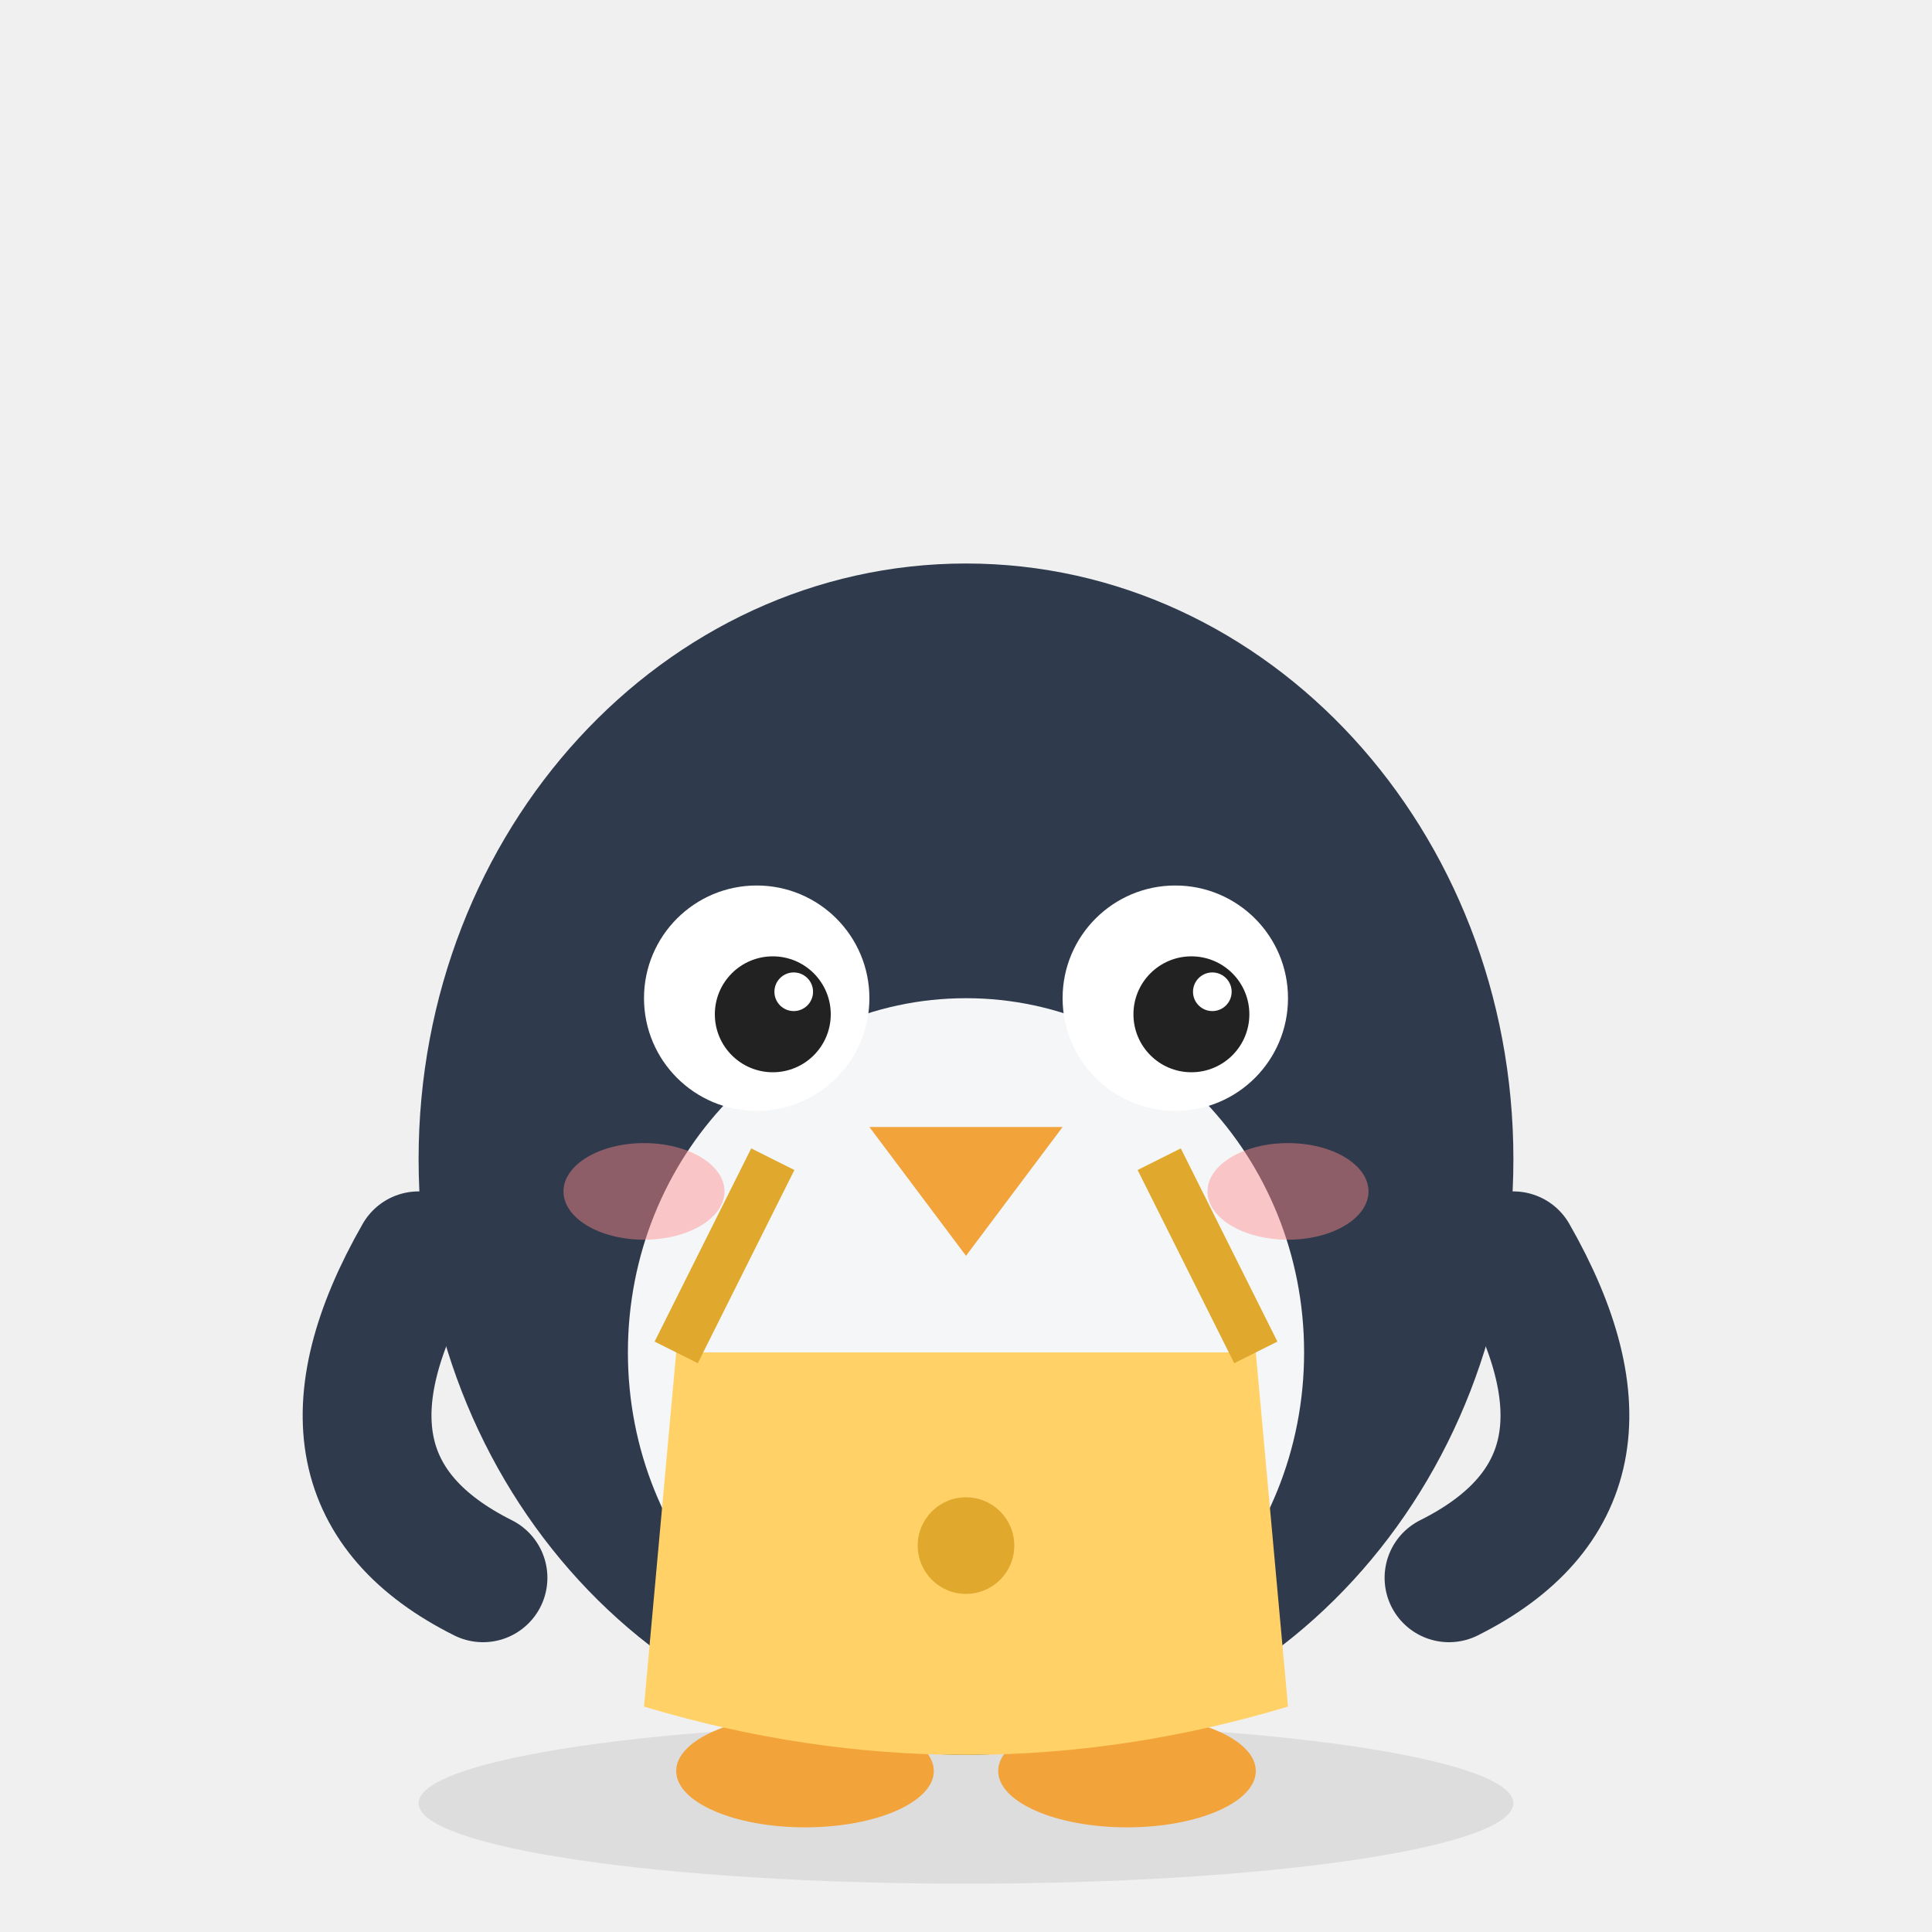
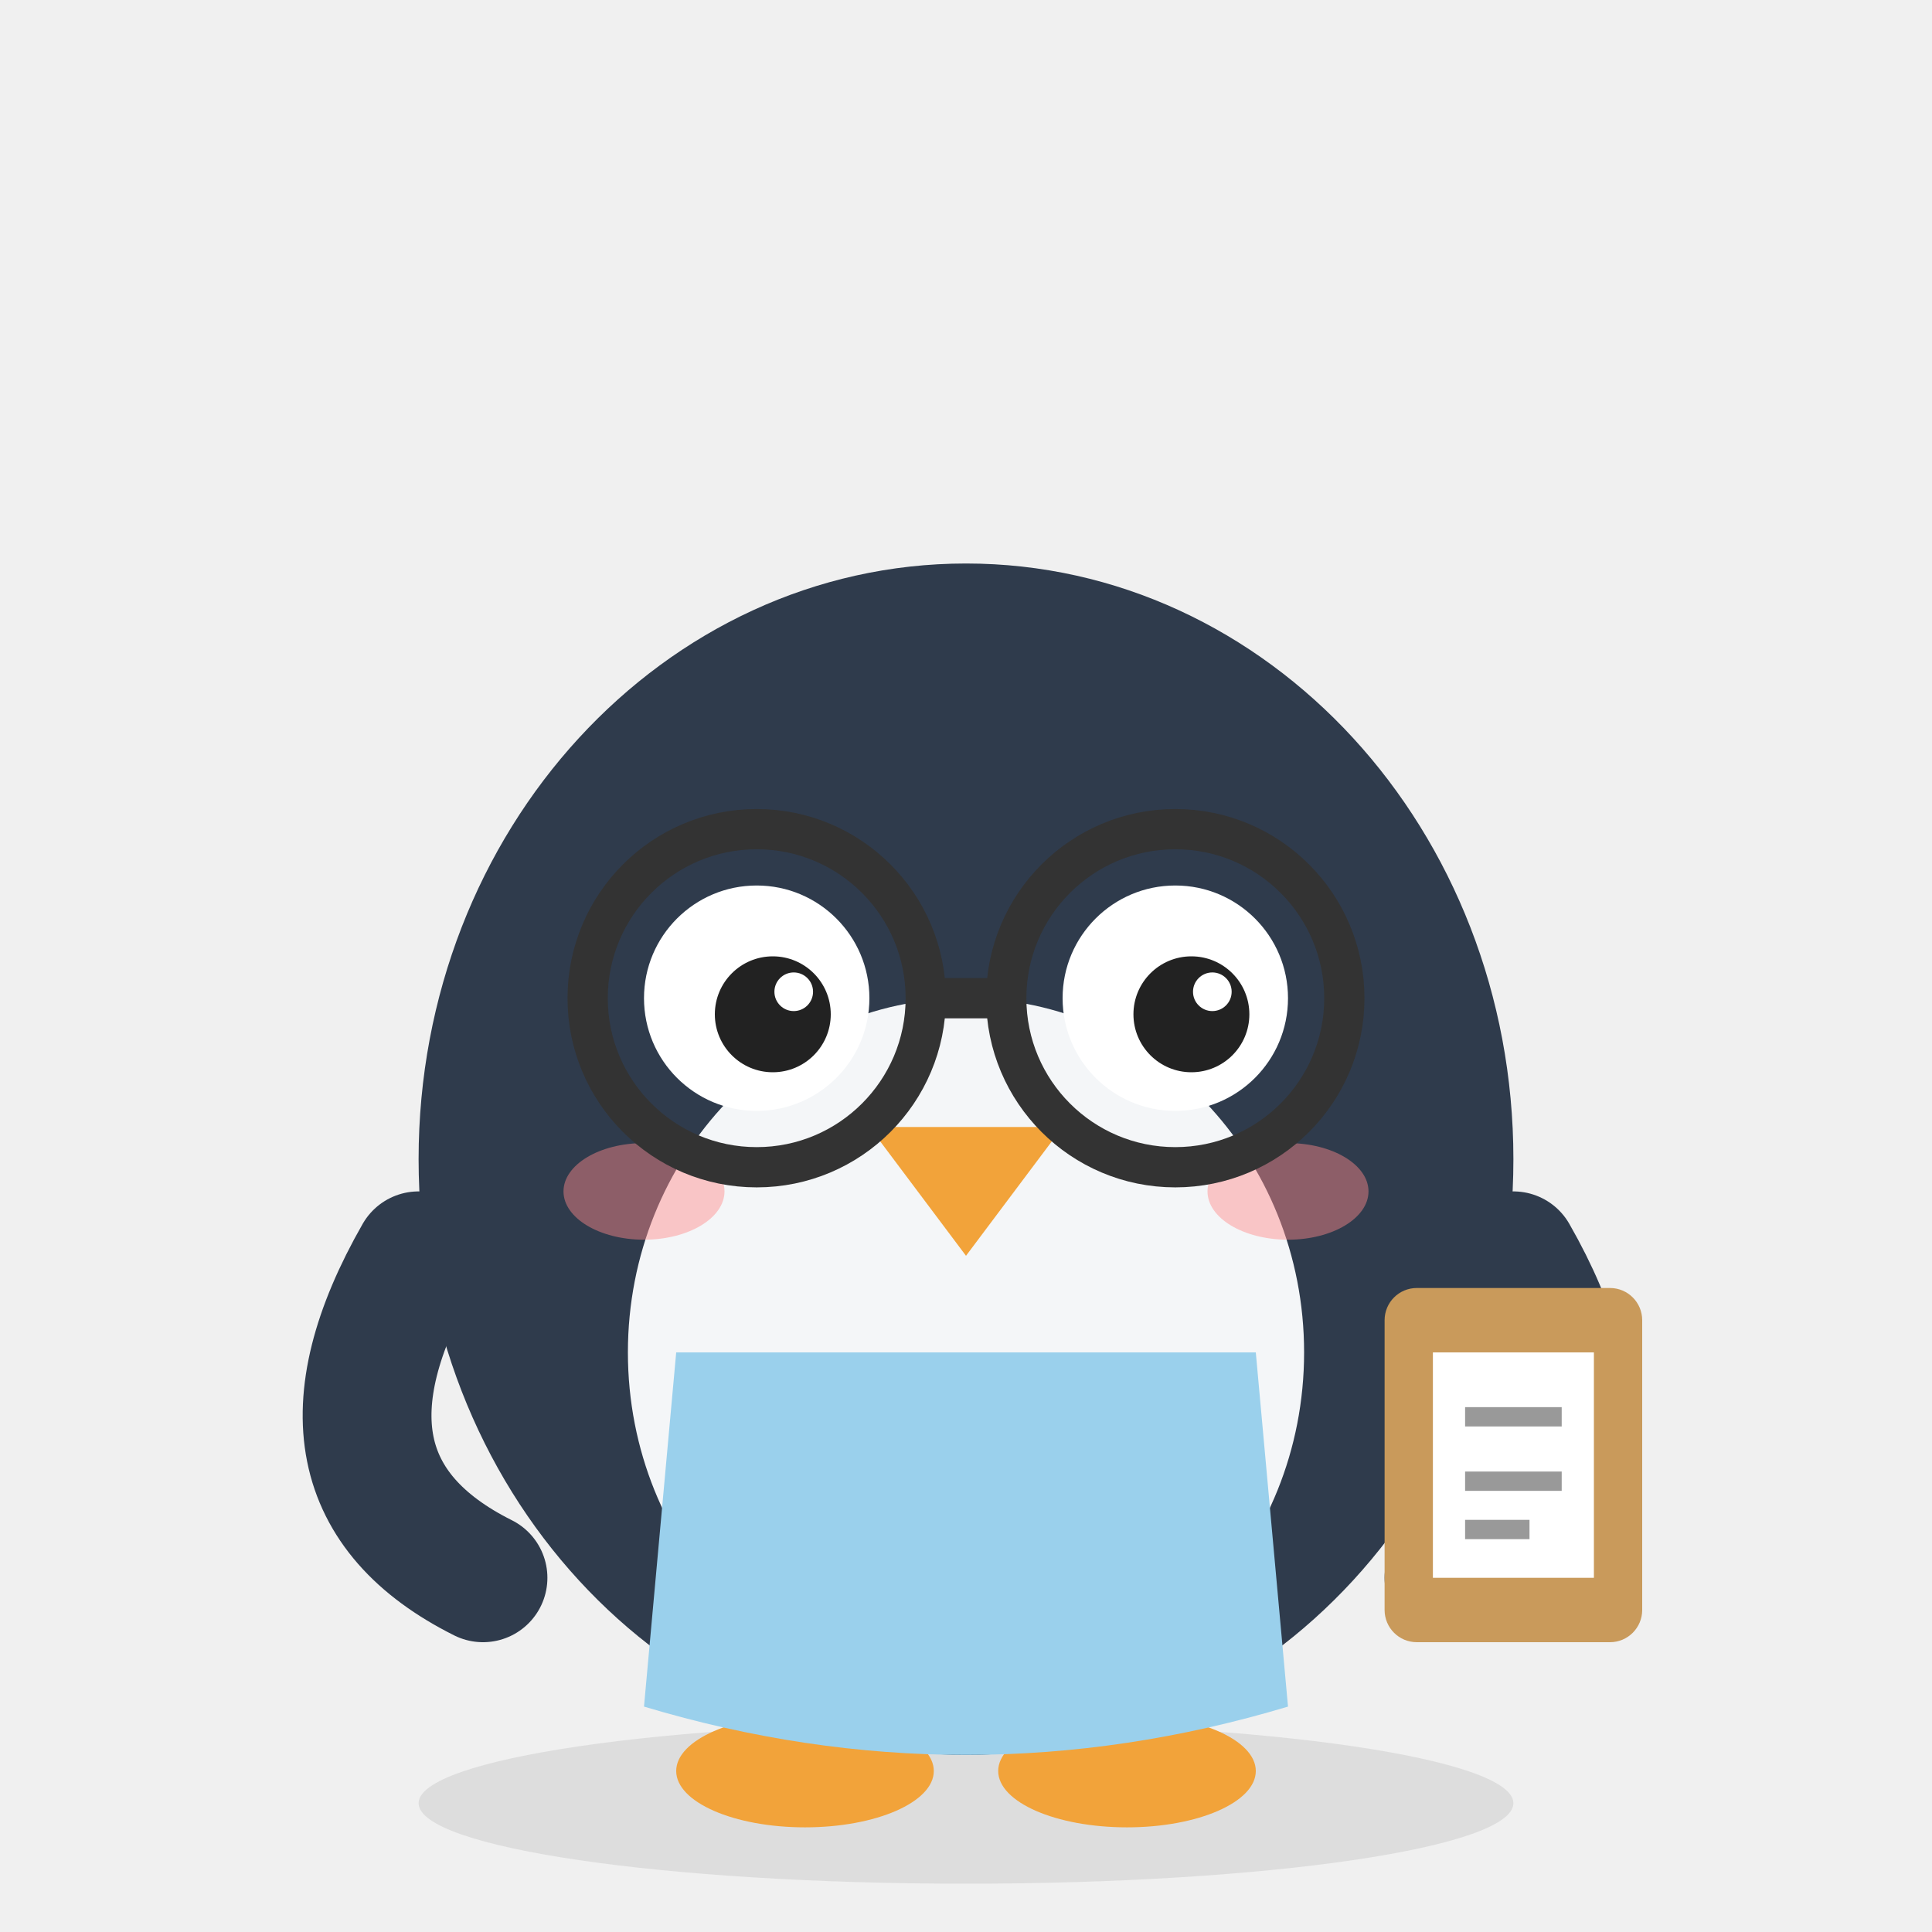
<svg xmlns="http://www.w3.org/2000/svg" viewBox="0 0 120 120" width="240" height="240">
  <ellipse cx="60" cy="112" rx="34" ry="5" fill="#000" opacity=".08" />
  <ellipse cx="60" cy="72" rx="34" ry="37" fill="#2f3b4c" />
  <ellipse cx="60" cy="84" rx="21" ry="22" fill="#f4f6f8" />
  <circle cx="47" cy="62" r="7" fill="#fff" />
  <circle cx="73" cy="62" r="7" fill="#fff" />
  <circle cx="48" cy="63" r="3.6" fill="#222" />
  <circle cx="74" cy="63" r="3.6" fill="#222" />
  <circle cx="49.3" cy="61.6" r="1.2" fill="#fff" />
  <circle cx="75.3" cy="61.6" r="1.2" fill="#fff" />
  <ellipse cx="40" cy="74" rx="5" ry="3" fill="#ff8a8a" opacity=".45" />
  <ellipse cx="80" cy="74" rx="5" ry="3" fill="#ff8a8a" opacity=".45" />
  <path d="M26 78 Q18 92 30 98" fill="none" stroke="#2f3b4c" stroke-width="8" stroke-linecap="round" />
  <path d="M94 78 Q102 92 90 98" fill="none" stroke="#2f3b4c" stroke-width="8" stroke-linecap="round" />
  <path d="M54 70 L66 70 L60 78 Z" fill="#f2a33a" />
  <ellipse cx="50" cy="110" rx="8" ry="3.5" fill="#f2a33a" />
  <ellipse cx="70" cy="110" rx="8" ry="3.5" fill="#f2a33a" />
-   <path d="M42 84 L78 84 L80 106 Q60 112 40 106 Z" fill="#ffd166" />
-   <path d="M42 84 L48 72 M78 84 L72 72" stroke="#e0a92e" stroke-width="3" />
-   <circle cx="60" cy="96" r="3" fill="#e0a92e" />
+   <path d="M42 84 L78 84 L80 106 Q60 112 40 106 Z" fill="#9ad0ec" />
+   <circle cx="47" cy="62" r="10.5" fill="none" stroke="#333" stroke-width="2.5" />
+   <circle cx="73" cy="62" r="10.5" fill="none" stroke="#333" stroke-width="2.5" />
+   <path d="M57.5 62 L62.5 62" stroke="#333" stroke-width="2.5" />
+   <rect x="86" y="80" width="16" height="22" rx="2" fill="#c99a5b" />
+   <rect x="89" y="84" width="10" height="14" fill="#fff" />
+   <path d="M91 88 h6 M91 92 h6 M91 95 h4" stroke="#999" stroke-width="1.2" />
</svg>
